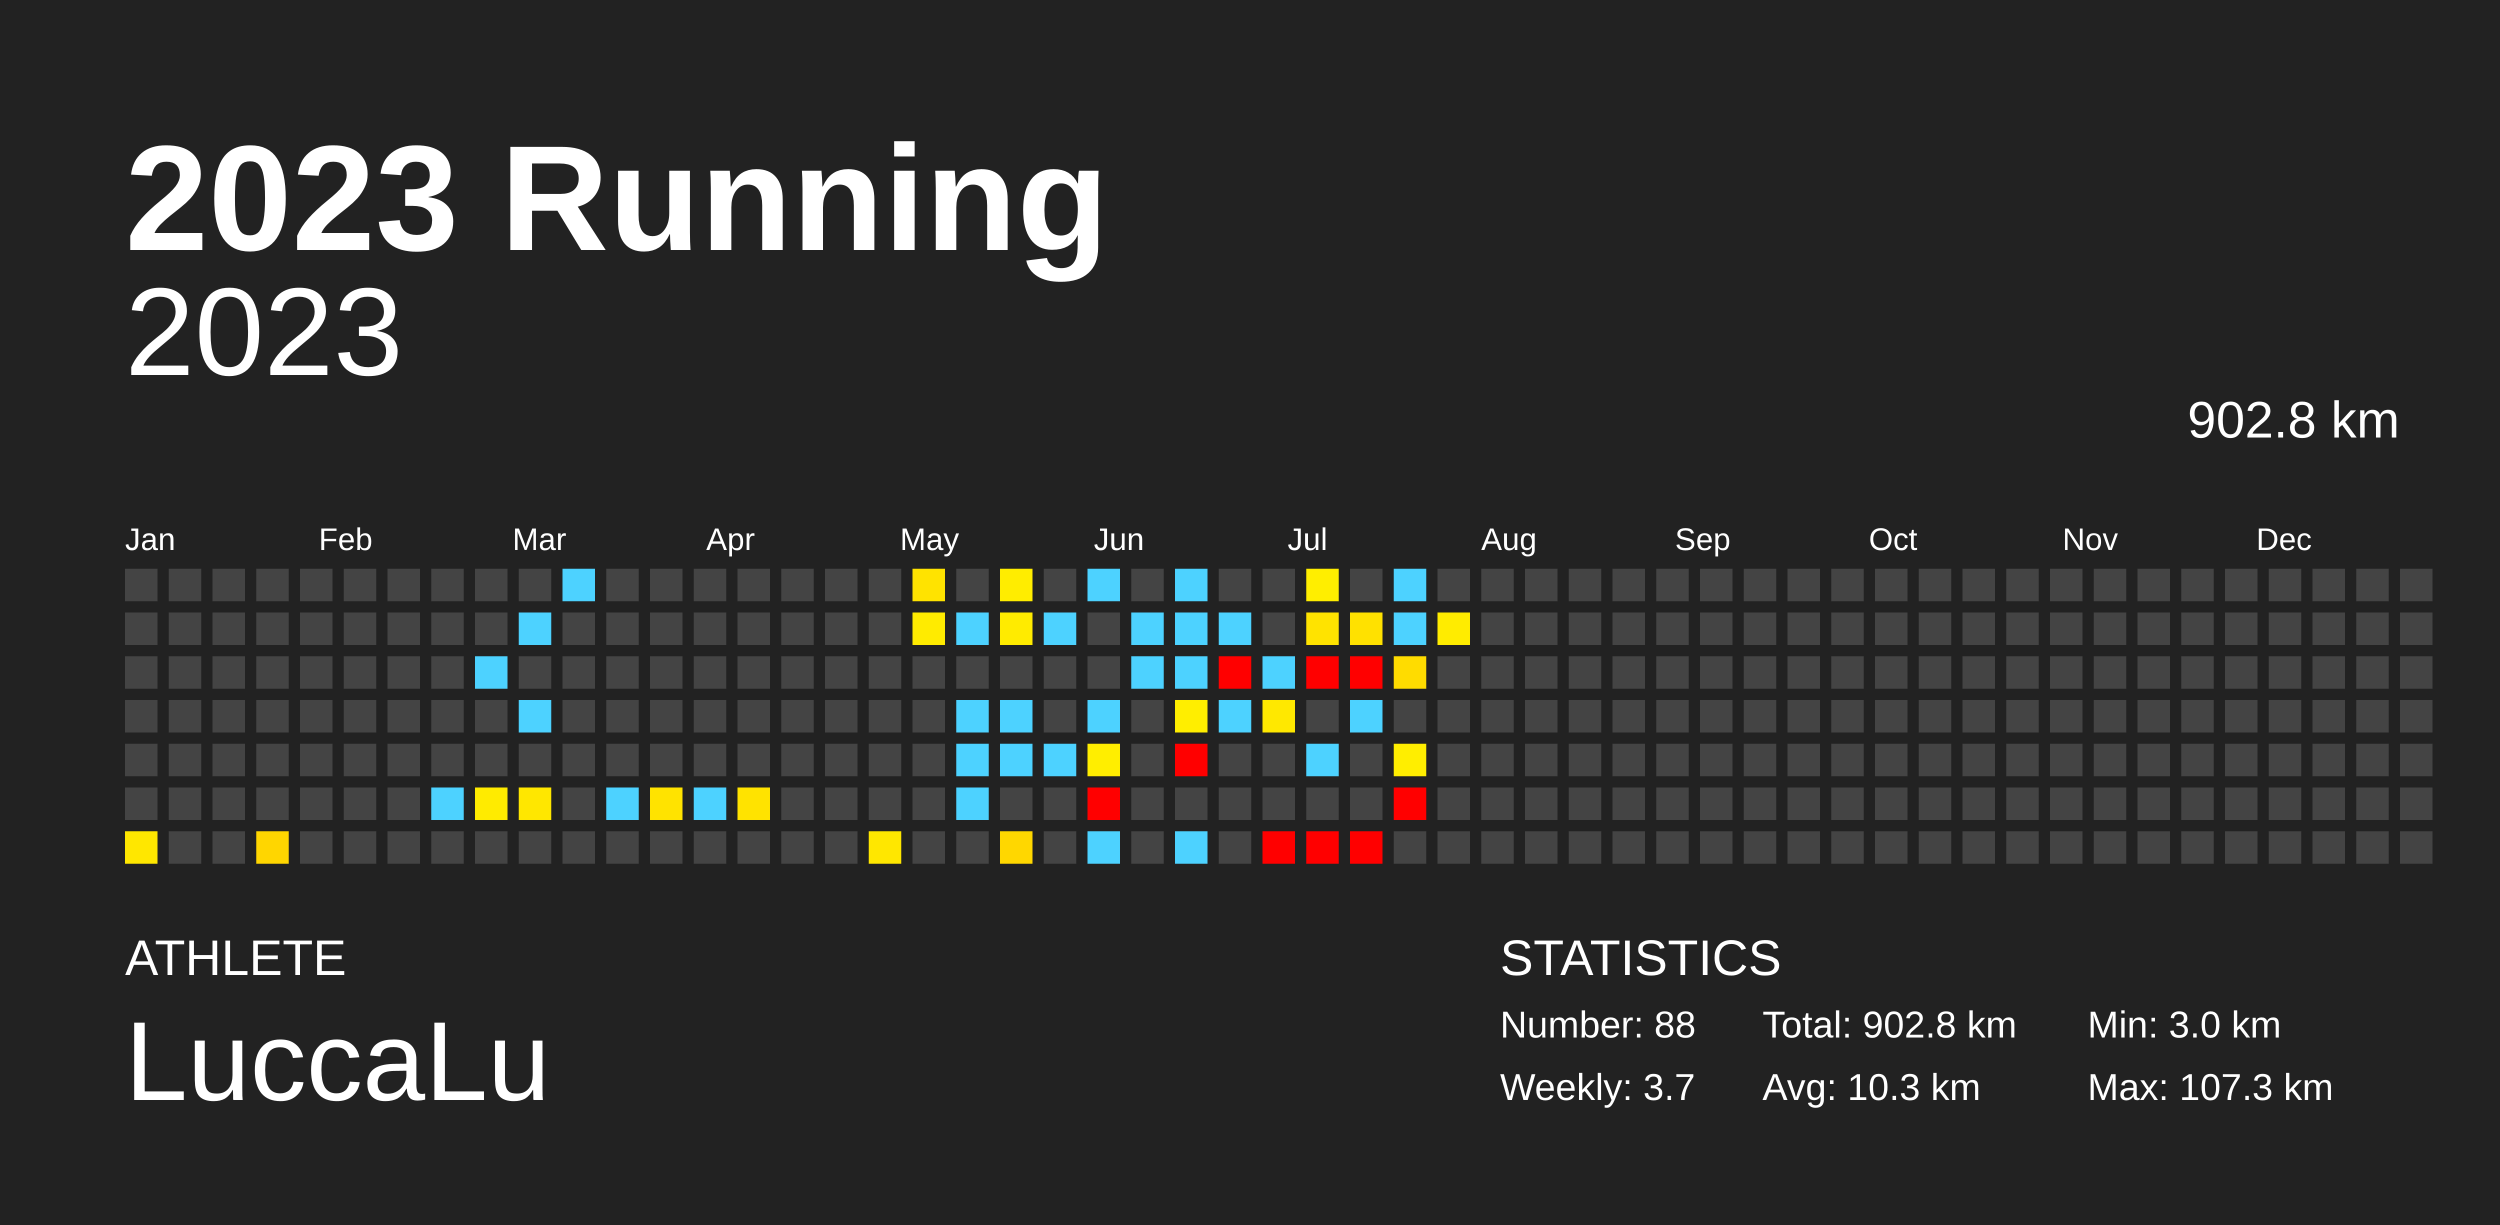
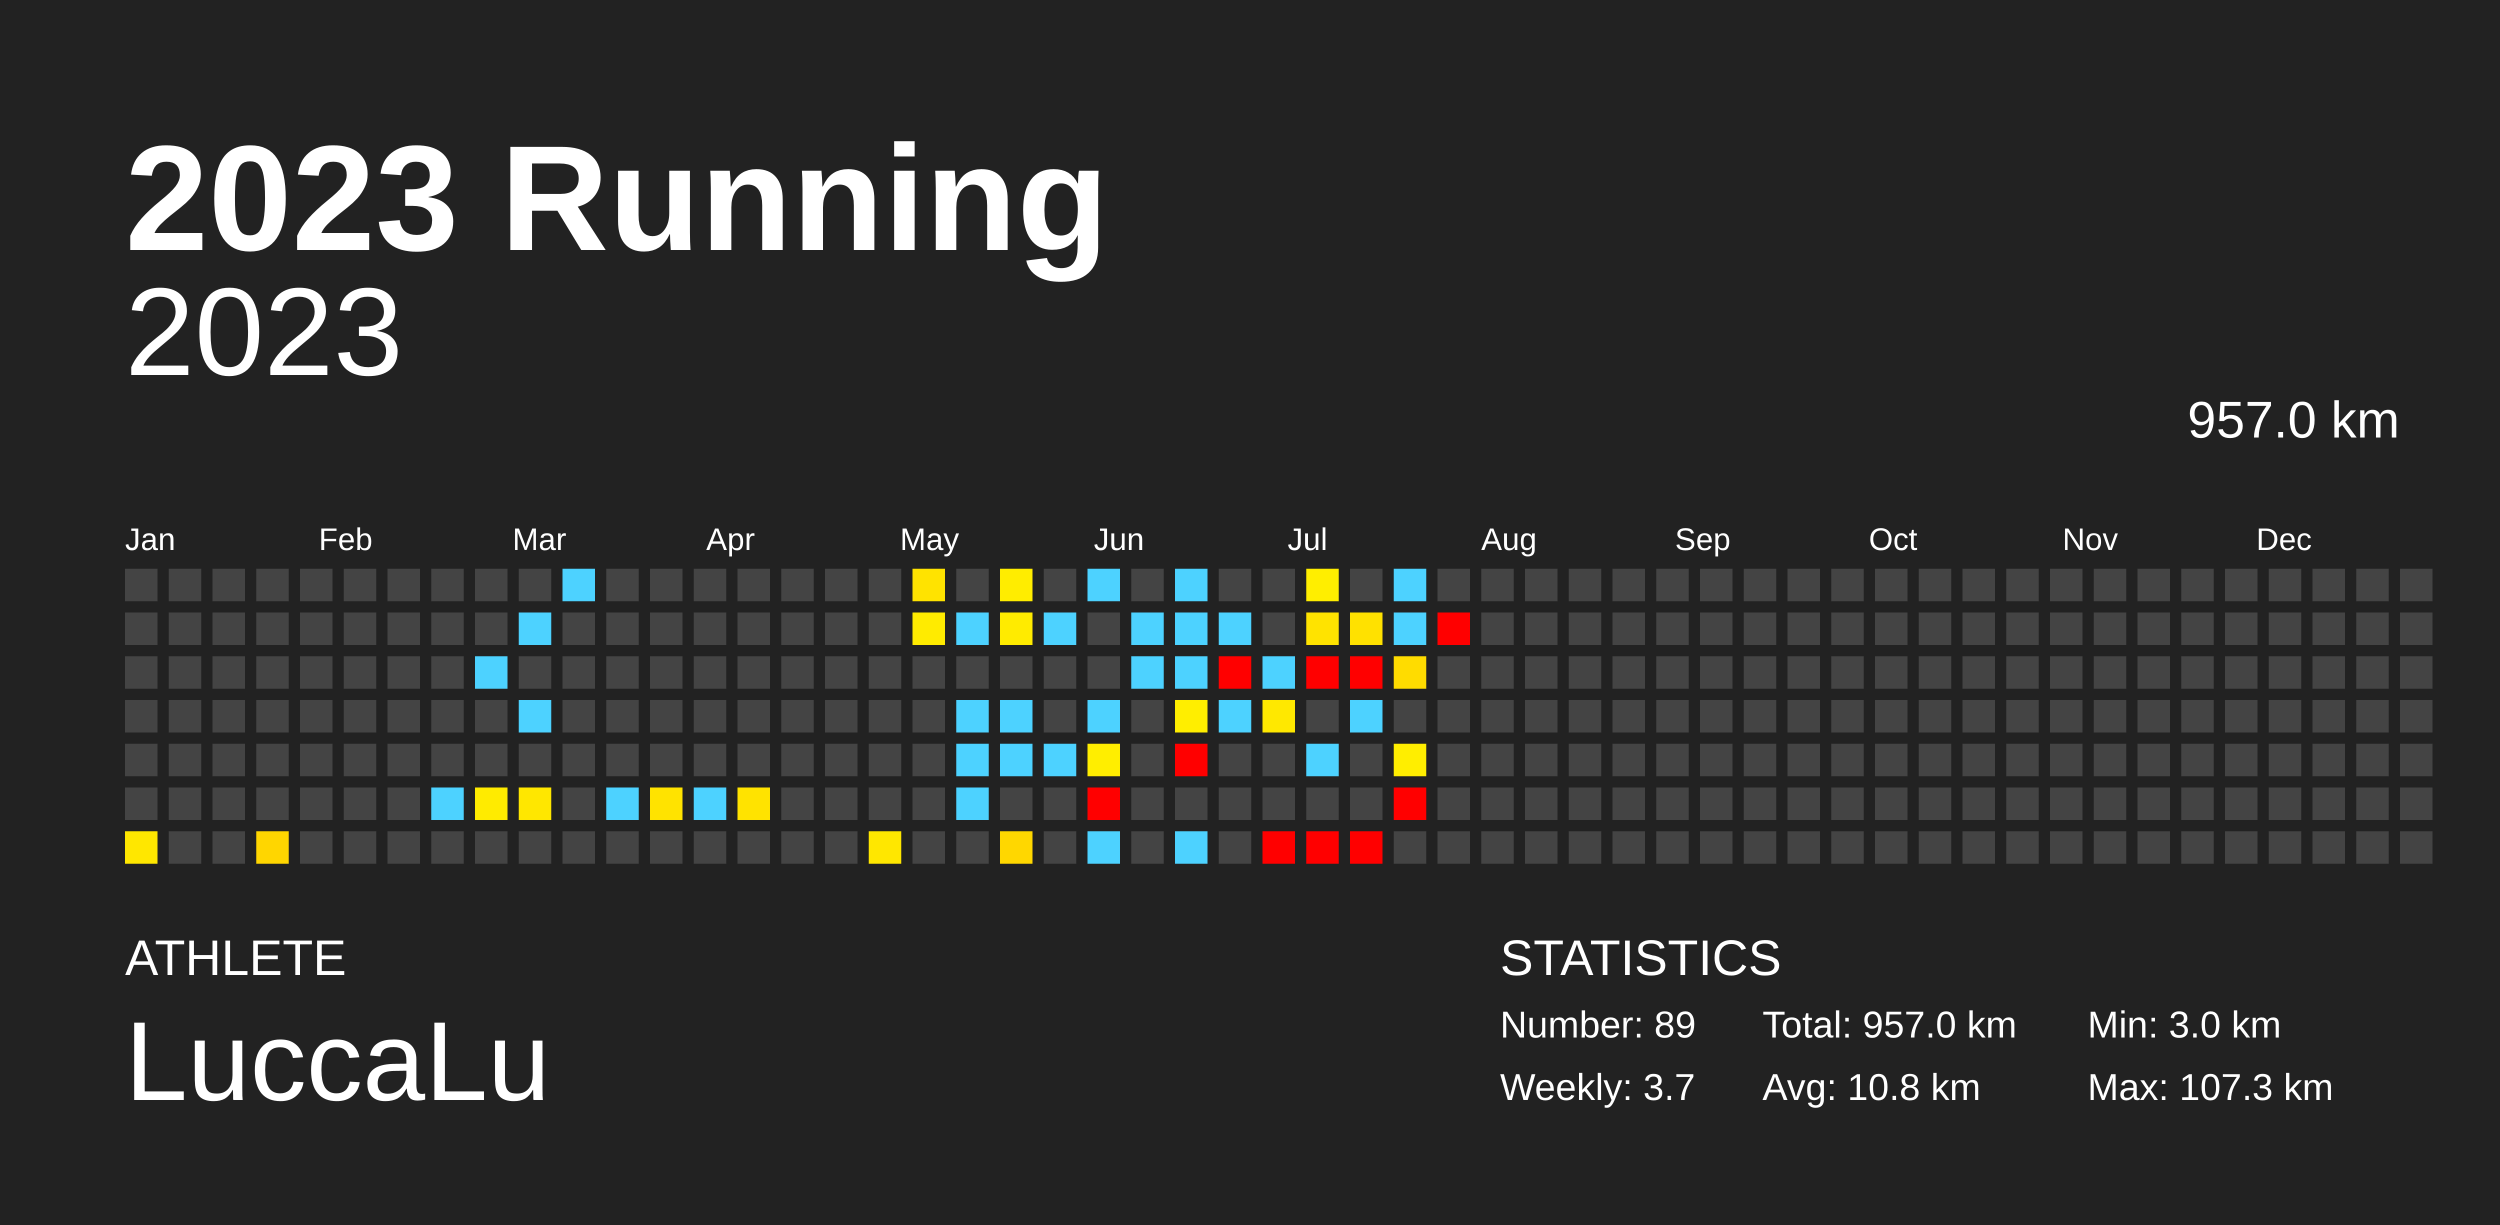
<svg xmlns="http://www.w3.org/2000/svg" baseProfile="full" height="98mm" version="1.1" viewBox="0,0,200,98" width="200mm">
  <defs />
  <rect fill="#222222" height="98" width="200" x="0" y="0" />
  <text fill="#FFFFFF" style="font-size:12px; font-family:Arial; font-weight:bold;" x="10" y="20">2023 Running</text>
  <text fill="#FFFFFF" style="font-size:4px; font-family:Arial" x="10" y="78">ATHLETE</text>
  <text fill="#FFFFFF" style="font-size:9px; font-family:Arial" x="10" y="88">LuccaLu</text>
  <text fill="#FFFFFF" style="font-size:4px; font-family:Arial" x="120" y="78">STATISTICS</text>
-   <text fill="#FFFFFF" style="font-size:3px; font-family:Arial" x="120" y="83">Number: 88</text>
+   <text fill="#FFFFFF" style="font-size:3px; font-family:Arial" x="120" y="83">Number: 89</text>
  <text fill="#FFFFFF" style="font-size:3px; font-family:Arial" x="120" y="88">Weekly: 3.7</text>
-   <text fill="#FFFFFF" style="font-size:3px; font-family:Arial" x="141" y="83">Total: 902.8 km</text>
-   <text fill="#FFFFFF" style="font-size:3px; font-family:Arial" x="141" y="88">Avg: 10.3 km</text>
+   <text fill="#FFFFFF" style="font-size:3px; font-family:Arial" x="141" y="83">Total: 957.0 km</text>
+   <text fill="#FFFFFF" style="font-size:3px; font-family:Arial" x="141" y="88">Avg: 10.8 km</text>
  <text fill="#FFFFFF" style="font-size:3px; font-family:Arial" x="167" y="83">Min: 3.0 km</text>
  <text fill="#FFFFFF" style="font-size:3px; font-family:Arial" x="167" y="88">Max: 107.3 km</text>
  <text alignment-baseline="hanging" fill="#FFFFFF" style="font-size:10.0px; font-family:Arial;" x="10" y="30">2023</text>
-   <text alignment-baseline="hanging" fill="#FFFFFF" style="font-size:4.125px; font-family:Arial;" x="175" y="35">902.8 km</text>
+   <text alignment-baseline="hanging" fill="#FFFFFF" style="font-size:4.125px; font-family:Arial;" x="175" y="35">957.0 km</text>
  <text fill="#FFFFFF" style="font-size:2.5px; font-family:Arial" x="10.0" y="44">Jan</text>
  <text fill="#FFFFFF" style="font-size:2.5px; font-family:Arial" x="25.5" y="44">Feb</text>
  <text fill="#FFFFFF" style="font-size:2.5px; font-family:Arial" x="41.0" y="44">Mar</text>
  <text fill="#FFFFFF" style="font-size:2.5px; font-family:Arial" x="56.5" y="44">Apr</text>
  <text fill="#FFFFFF" style="font-size:2.5px; font-family:Arial" x="72.0" y="44">May</text>
  <text fill="#FFFFFF" style="font-size:2.5px; font-family:Arial" x="87.5" y="44">Jun</text>
  <text fill="#FFFFFF" style="font-size:2.5px; font-family:Arial" x="103.0" y="44">Jul</text>
  <text fill="#FFFFFF" style="font-size:2.5px; font-family:Arial" x="118.5" y="44">Aug</text>
  <text fill="#FFFFFF" style="font-size:2.5px; font-family:Arial" x="134.0" y="44">Sep</text>
  <text fill="#FFFFFF" style="font-size:2.5px; font-family:Arial" x="149.5" y="44">Oct</text>
  <text fill="#FFFFFF" style="font-size:2.5px; font-family:Arial" x="165.0" y="44">Nov</text>
  <text fill="#FFFFFF" style="font-size:2.5px; font-family:Arial" x="180.5" y="44">Dec</text>
  <rect fill="#444444" height="2.6" width="2.6" x="10.0" y="45.5" />
  <rect fill="#444444" height="2.6" width="2.6" x="10.0" y="49.0" />
  <rect fill="#444444" height="2.6" width="2.6" x="10.0" y="52.5" />
  <rect fill="#444444" height="2.6" width="2.6" x="10.0" y="56.0" />
  <rect fill="#444444" height="2.6" width="2.6" x="10.0" y="59.5" />
  <rect fill="#444444" height="2.6" width="2.6" x="10.0" y="63.0" />
  <rect fill="#ffe700" height="2.6" width="2.6" x="10.0" y="66.5" />
  <rect fill="#444444" height="2.6" width="2.6" x="13.5" y="45.5" />
  <rect fill="#444444" height="2.6" width="2.6" x="13.5" y="49.0" />
  <rect fill="#444444" height="2.6" width="2.6" x="13.5" y="52.5" />
  <rect fill="#444444" height="2.6" width="2.6" x="13.5" y="56.0" />
  <rect fill="#444444" height="2.6" width="2.6" x="13.5" y="59.5" />
  <rect fill="#444444" height="2.6" width="2.6" x="13.5" y="63.0" />
  <rect fill="#444444" height="2.6" width="2.6" x="13.5" y="66.5" />
  <rect fill="#444444" height="2.6" width="2.6" x="17.0" y="45.5" />
  <rect fill="#444444" height="2.6" width="2.6" x="17.0" y="49.0" />
  <rect fill="#444444" height="2.6" width="2.6" x="17.0" y="52.5" />
  <rect fill="#444444" height="2.6" width="2.6" x="17.0" y="56.0" />
  <rect fill="#444444" height="2.6" width="2.6" x="17.0" y="59.5" />
  <rect fill="#444444" height="2.6" width="2.6" x="17.0" y="63.0" />
  <rect fill="#444444" height="2.6" width="2.6" x="17.0" y="66.5" />
  <rect fill="#444444" height="2.6" width="2.6" x="20.5" y="45.5" />
  <rect fill="#444444" height="2.6" width="2.6" x="20.5" y="49.0" />
  <rect fill="#444444" height="2.6" width="2.6" x="20.5" y="52.5" />
  <rect fill="#444444" height="2.6" width="2.6" x="20.5" y="56.0" />
  <rect fill="#444444" height="2.6" width="2.6" x="20.5" y="59.5" />
  <rect fill="#444444" height="2.6" width="2.6" x="20.5" y="63.0" />
  <rect fill="#ffd600" height="2.6" width="2.6" x="20.5" y="66.5" />
  <rect fill="#444444" height="2.6" width="2.6" x="24.0" y="45.5" />
  <rect fill="#444444" height="2.6" width="2.6" x="24.0" y="49.0" />
  <rect fill="#444444" height="2.6" width="2.6" x="24.0" y="52.5" />
  <rect fill="#444444" height="2.6" width="2.6" x="24.0" y="56.0" />
  <rect fill="#444444" height="2.6" width="2.6" x="24.0" y="59.5" />
  <rect fill="#444444" height="2.6" width="2.6" x="24.0" y="63.0" />
  <rect fill="#444444" height="2.6" width="2.6" x="24.0" y="66.5" />
  <rect fill="#444444" height="2.6" width="2.6" x="27.5" y="45.5" />
  <rect fill="#444444" height="2.6" width="2.6" x="27.5" y="49.0" />
  <rect fill="#444444" height="2.6" width="2.6" x="27.5" y="52.5" />
  <rect fill="#444444" height="2.6" width="2.6" x="27.5" y="56.0" />
  <rect fill="#444444" height="2.6" width="2.6" x="27.5" y="59.5" />
  <rect fill="#444444" height="2.6" width="2.6" x="27.5" y="63.0" />
  <rect fill="#444444" height="2.6" width="2.6" x="27.5" y="66.5" />
  <rect fill="#444444" height="2.6" width="2.6" x="31.0" y="45.5" />
  <rect fill="#444444" height="2.6" width="2.6" x="31.0" y="49.0" />
  <rect fill="#444444" height="2.6" width="2.6" x="31.0" y="52.5" />
  <rect fill="#444444" height="2.6" width="2.6" x="31.0" y="56.0" />
  <rect fill="#444444" height="2.6" width="2.6" x="31.0" y="59.5" />
  <rect fill="#444444" height="2.6" width="2.6" x="31.0" y="63.0" />
  <rect fill="#444444" height="2.6" width="2.6" x="31.0" y="66.5" />
  <rect fill="#444444" height="2.6" width="2.6" x="34.5" y="45.5" />
  <rect fill="#444444" height="2.6" width="2.6" x="34.5" y="49.0" />
  <rect fill="#444444" height="2.6" width="2.6" x="34.5" y="52.5" />
  <rect fill="#444444" height="2.6" width="2.6" x="34.5" y="56.0" />
  <rect fill="#444444" height="2.6" width="2.6" x="34.5" y="59.5" />
  <rect fill="#4dd2ff" height="2.6" width="2.6" x="34.5" y="63.0" />
  <rect fill="#444444" height="2.6" width="2.6" x="34.5" y="66.5" />
  <rect fill="#444444" height="2.6" width="2.6" x="38.0" y="45.5" />
  <rect fill="#444444" height="2.6" width="2.6" x="38.0" y="49.0" />
  <rect fill="#4dd2ff" height="2.6" width="2.6" x="38.0" y="52.5" />
  <rect fill="#444444" height="2.6" width="2.6" x="38.0" y="56.0" />
  <rect fill="#444444" height="2.6" width="2.6" x="38.0" y="59.5" />
  <rect fill="#ffeb00" height="2.6" width="2.6" x="38.0" y="63.0" />
  <rect fill="#444444" height="2.6" width="2.6" x="38.0" y="66.5" />
  <rect fill="#444444" height="2.6" width="2.6" x="41.5" y="45.5" />
  <rect fill="#4dd2ff" height="2.6" width="2.6" x="41.5" y="49.0" />
  <rect fill="#444444" height="2.6" width="2.6" x="41.5" y="52.5" />
  <rect fill="#4dd2ff" height="2.6" width="2.6" x="41.5" y="56.0" />
  <rect fill="#444444" height="2.6" width="2.6" x="41.5" y="59.5" />
  <rect fill="#ffe700" height="2.6" width="2.6" x="41.5" y="63.0" />
  <rect fill="#444444" height="2.6" width="2.6" x="41.5" y="66.5" />
  <rect fill="#4dd2ff" height="2.6" width="2.6" x="45.0" y="45.5" />
  <rect fill="#444444" height="2.6" width="2.6" x="45.0" y="49.0" />
  <rect fill="#444444" height="2.6" width="2.6" x="45.0" y="52.5" />
  <rect fill="#444444" height="2.6" width="2.6" x="45.0" y="56.0" />
  <rect fill="#444444" height="2.6" width="2.6" x="45.0" y="59.5" />
  <rect fill="#444444" height="2.6" width="2.6" x="45.0" y="63.0" />
  <rect fill="#444444" height="2.6" width="2.6" x="45.0" y="66.5" />
  <rect fill="#444444" height="2.6" width="2.6" x="48.5" y="45.5" />
  <rect fill="#444444" height="2.6" width="2.6" x="48.5" y="49.0" />
  <rect fill="#444444" height="2.6" width="2.6" x="48.5" y="52.5" />
  <rect fill="#444444" height="2.6" width="2.6" x="48.5" y="56.0" />
  <rect fill="#444444" height="2.6" width="2.6" x="48.5" y="59.5" />
  <rect fill="#4dd2ff" height="2.6" width="2.6" x="48.5" y="63.0" />
  <rect fill="#444444" height="2.6" width="2.6" x="48.5" y="66.5" />
  <rect fill="#444444" height="2.6" width="2.6" x="52.0" y="45.5" />
  <rect fill="#444444" height="2.6" width="2.6" x="52.0" y="49.0" />
  <rect fill="#444444" height="2.6" width="2.6" x="52.0" y="52.5" />
  <rect fill="#444444" height="2.6" width="2.6" x="52.0" y="56.0" />
  <rect fill="#444444" height="2.6" width="2.6" x="52.0" y="59.5" />
  <rect fill="#ffe300" height="2.6" width="2.6" x="52.0" y="63.0" />
  <rect fill="#444444" height="2.6" width="2.6" x="52.0" y="66.5" />
  <rect fill="#444444" height="2.6" width="2.6" x="55.5" y="45.5" />
  <rect fill="#444444" height="2.6" width="2.6" x="55.5" y="49.0" />
  <rect fill="#444444" height="2.6" width="2.6" x="55.5" y="52.5" />
  <rect fill="#444444" height="2.6" width="2.6" x="55.5" y="56.0" />
  <rect fill="#444444" height="2.6" width="2.6" x="55.5" y="59.5" />
  <rect fill="#4dd2ff" height="2.6" width="2.6" x="55.5" y="63.0" />
  <rect fill="#444444" height="2.6" width="2.6" x="55.5" y="66.5" />
  <rect fill="#444444" height="2.6" width="2.6" x="59.0" y="45.5" />
  <rect fill="#444444" height="2.6" width="2.6" x="59.0" y="49.0" />
  <rect fill="#444444" height="2.6" width="2.6" x="59.0" y="52.5" />
  <rect fill="#444444" height="2.6" width="2.6" x="59.0" y="56.0" />
  <rect fill="#444444" height="2.6" width="2.6" x="59.0" y="59.5" />
  <rect fill="#ffe300" height="2.6" width="2.6" x="59.0" y="63.0" />
  <rect fill="#444444" height="2.6" width="2.6" x="59.0" y="66.5" />
  <rect fill="#444444" height="2.6" width="2.6" x="62.5" y="45.5" />
  <rect fill="#444444" height="2.6" width="2.6" x="62.5" y="49.0" />
  <rect fill="#444444" height="2.6" width="2.6" x="62.5" y="52.5" />
  <rect fill="#444444" height="2.6" width="2.6" x="62.5" y="56.0" />
  <rect fill="#444444" height="2.6" width="2.6" x="62.5" y="59.5" />
  <rect fill="#444444" height="2.6" width="2.6" x="62.5" y="63.0" />
  <rect fill="#444444" height="2.6" width="2.6" x="62.5" y="66.5" />
  <rect fill="#444444" height="2.6" width="2.6" x="66.0" y="45.5" />
  <rect fill="#444444" height="2.6" width="2.6" x="66.0" y="49.0" />
  <rect fill="#444444" height="2.6" width="2.6" x="66.0" y="52.5" />
  <rect fill="#444444" height="2.6" width="2.6" x="66.0" y="56.0" />
  <rect fill="#444444" height="2.6" width="2.6" x="66.0" y="59.5" />
  <rect fill="#444444" height="2.6" width="2.6" x="66.0" y="63.0" />
  <rect fill="#444444" height="2.6" width="2.6" x="66.0" y="66.5" />
  <rect fill="#444444" height="2.6" width="2.6" x="69.5" y="45.5" />
  <rect fill="#444444" height="2.6" width="2.6" x="69.5" y="49.0" />
  <rect fill="#444444" height="2.6" width="2.6" x="69.5" y="52.5" />
  <rect fill="#444444" height="2.6" width="2.6" x="69.5" y="56.0" />
  <rect fill="#444444" height="2.6" width="2.6" x="69.5" y="59.5" />
  <rect fill="#444444" height="2.6" width="2.6" x="69.5" y="63.0" />
  <rect fill="#ffe700" height="2.6" width="2.6" x="69.5" y="66.5" />
  <rect fill="#ffe300" height="2.6" width="2.6" x="73.0" y="45.5" />
  <rect fill="#ffeb00" height="2.6" width="2.6" x="73.0" y="49.0" />
  <rect fill="#444444" height="2.6" width="2.6" x="73.0" y="52.5" />
  <rect fill="#444444" height="2.6" width="2.6" x="73.0" y="56.0" />
  <rect fill="#444444" height="2.6" width="2.6" x="73.0" y="59.5" />
  <rect fill="#444444" height="2.6" width="2.6" x="73.0" y="63.0" />
  <rect fill="#444444" height="2.6" width="2.6" x="73.0" y="66.5" />
  <rect fill="#444444" height="2.6" width="2.6" x="76.5" y="45.5" />
  <rect fill="#4dd2ff" height="2.6" width="2.6" x="76.5" y="49.0" />
  <rect fill="#444444" height="2.6" width="2.6" x="76.5" y="52.5" />
  <rect fill="#4dd2ff" height="2.6" width="2.6" x="76.5" y="56.0" />
  <rect fill="#4dd2ff" height="2.6" width="2.6" x="76.5" y="59.5" />
  <rect fill="#4dd2ff" height="2.6" width="2.6" x="76.5" y="63.0" />
  <rect fill="#444444" height="2.6" width="2.6" x="76.5" y="66.5" />
  <rect fill="#ffed00" height="2.6" width="2.6" x="80.0" y="45.5" />
  <rect fill="#ffeb00" height="2.6" width="2.6" x="80.0" y="49.0" />
  <rect fill="#444444" height="2.6" width="2.6" x="80.0" y="52.5" />
  <rect fill="#4dd2ff" height="2.6" width="2.6" x="80.0" y="56.0" />
  <rect fill="#4dd2ff" height="2.6" width="2.6" x="80.0" y="59.5" />
  <rect fill="#444444" height="2.6" width="2.6" x="80.0" y="63.0" />
  <rect fill="#ffd700" height="2.6" width="2.6" x="80.0" y="66.5" />
  <rect fill="#444444" height="2.6" width="2.6" x="83.5" y="45.5" />
  <rect fill="#4dd2ff" height="2.6" width="2.6" x="83.5" y="49.0" />
  <rect fill="#444444" height="2.6" width="2.6" x="83.5" y="52.5" />
  <rect fill="#444444" height="2.6" width="2.6" x="83.5" y="56.0" />
  <rect fill="#4dd2ff" height="2.6" width="2.6" x="83.5" y="59.5" />
  <rect fill="#444444" height="2.6" width="2.6" x="83.5" y="63.0" />
  <rect fill="#444444" height="2.6" width="2.6" x="83.5" y="66.5" />
  <rect fill="#4dd2ff" height="2.6" width="2.6" x="87.0" y="45.5" />
  <rect fill="#444444" height="2.6" width="2.6" x="87.0" y="49.0" />
  <rect fill="#444444" height="2.6" width="2.6" x="87.0" y="52.5" />
  <rect fill="#4dd2ff" height="2.6" width="2.6" x="87.0" y="56.0" />
  <rect fill="#ffee00" height="2.6" width="2.6" x="87.0" y="59.5" />
  <rect fill="red" height="2.6" width="2.6" x="87.0" y="63.0" />
  <rect fill="#4dd2ff" height="2.6" width="2.6" x="87.0" y="66.5" />
  <rect fill="#444444" height="2.6" width="2.6" x="90.5" y="45.5" />
  <rect fill="#4dd2ff" height="2.6" width="2.6" x="90.5" y="49.0" />
  <rect fill="#4dd2ff" height="2.6" width="2.6" x="90.5" y="52.5" />
  <rect fill="#444444" height="2.6" width="2.6" x="90.5" y="56.0" />
  <rect fill="#444444" height="2.6" width="2.6" x="90.5" y="59.5" />
  <rect fill="#444444" height="2.6" width="2.6" x="90.5" y="63.0" />
  <rect fill="#444444" height="2.6" width="2.6" x="90.5" y="66.5" />
  <rect fill="#4dd2ff" height="2.6" width="2.6" x="94.0" y="45.5" />
  <rect fill="#4dd2ff" height="2.6" width="2.6" x="94.0" y="49.0" />
  <rect fill="#4dd2ff" height="2.6" width="2.6" x="94.0" y="52.5" />
  <rect fill="#ffee00" height="2.6" width="2.6" x="94.0" y="56.0" />
  <rect fill="red" height="2.6" width="2.6" x="94.0" y="59.5" />
  <rect fill="#444444" height="2.6" width="2.6" x="94.0" y="63.0" />
  <rect fill="#4dd2ff" height="2.6" width="2.6" x="94.0" y="66.5" />
  <rect fill="#444444" height="2.6" width="2.6" x="97.5" y="45.5" />
  <rect fill="#4dd2ff" height="2.6" width="2.6" x="97.5" y="49.0" />
  <rect fill="red" height="2.6" width="2.6" x="97.5" y="52.5" />
  <rect fill="#4dd2ff" height="2.6" width="2.6" x="97.5" y="56.0" />
  <rect fill="#444444" height="2.6" width="2.6" x="97.5" y="59.5" />
  <rect fill="#444444" height="2.6" width="2.6" x="97.5" y="63.0" />
  <rect fill="#444444" height="2.6" width="2.6" x="97.5" y="66.5" />
  <rect fill="#444444" height="2.6" width="2.6" x="101.0" y="45.5" />
  <rect fill="#444444" height="2.6" width="2.6" x="101.0" y="49.0" />
  <rect fill="#4dd2ff" height="2.6" width="2.6" x="101.0" y="52.5" />
  <rect fill="#ffe800" height="2.6" width="2.6" x="101.0" y="56.0" />
  <rect fill="#444444" height="2.6" width="2.6" x="101.0" y="59.5" />
  <rect fill="#444444" height="2.6" width="2.6" x="101.0" y="63.0" />
  <rect fill="red" height="2.6" width="2.6" x="101.0" y="66.5" />
  <rect fill="#ffee00" height="2.6" width="2.6" x="104.5" y="45.5" />
  <rect fill="#ffe300" height="2.6" width="2.6" x="104.5" y="49.0" />
  <rect fill="red" height="2.6" width="2.6" x="104.5" y="52.5" />
  <rect fill="#444444" height="2.6" width="2.6" x="104.5" y="56.0" />
  <rect fill="#4dd2ff" height="2.6" width="2.6" x="104.5" y="59.5" />
  <rect fill="#444444" height="2.6" width="2.6" x="104.5" y="63.0" />
  <rect fill="red" height="2.6" width="2.6" x="104.5" y="66.5" />
  <rect fill="#444444" height="2.6" width="2.6" x="108.0" y="45.5" />
  <rect fill="#ffe100" height="2.6" width="2.6" x="108.0" y="49.0" />
  <rect fill="red" height="2.6" width="2.6" x="108.0" y="52.5" />
  <rect fill="#4dd2ff" height="2.6" width="2.6" x="108.0" y="56.0" />
  <rect fill="#444444" height="2.6" width="2.6" x="108.0" y="59.5" />
  <rect fill="#444444" height="2.6" width="2.6" x="108.0" y="63.0" />
  <rect fill="red" height="2.6" width="2.6" x="108.0" y="66.5" />
  <rect fill="#4dd2ff" height="2.6" width="2.6" x="111.5" y="45.5" />
  <rect fill="#4dd2ff" height="2.6" width="2.6" x="111.5" y="49.0" />
  <rect fill="#ffdc00" height="2.6" width="2.6" x="111.5" y="52.5" />
  <rect fill="#444444" height="2.6" width="2.6" x="111.5" y="56.0" />
  <rect fill="#ffee00" height="2.6" width="2.6" x="111.5" y="59.5" />
  <rect fill="red" height="2.6" width="2.6" x="111.5" y="63.0" />
  <rect fill="#444444" height="2.6" width="2.6" x="111.5" y="66.5" />
  <rect fill="#444444" height="2.6" width="2.6" x="115.0" y="45.5" />
-   <rect fill="#ffec00" height="2.6" width="2.6" x="115.0" y="49.0" />
+   <rect fill="red" height="2.6" width="2.6" x="115.0" y="49.0" />
  <rect fill="#444444" height="2.6" width="2.6" x="115.0" y="52.5" />
  <rect fill="#444444" height="2.6" width="2.6" x="115.0" y="56.0" />
  <rect fill="#444444" height="2.6" width="2.6" x="115.0" y="59.5" />
  <rect fill="#444444" height="2.6" width="2.6" x="115.0" y="63.0" />
  <rect fill="#444444" height="2.6" width="2.6" x="115.0" y="66.5" />
  <rect fill="#444444" height="2.6" width="2.6" x="118.5" y="45.5" />
  <rect fill="#444444" height="2.6" width="2.6" x="118.5" y="49.0" />
  <rect fill="#444444" height="2.6" width="2.6" x="118.5" y="52.5" />
  <rect fill="#444444" height="2.6" width="2.6" x="118.5" y="56.0" />
  <rect fill="#444444" height="2.6" width="2.6" x="118.5" y="59.5" />
  <rect fill="#444444" height="2.6" width="2.6" x="118.5" y="63.0" />
  <rect fill="#444444" height="2.6" width="2.6" x="118.5" y="66.5" />
  <rect fill="#444444" height="2.6" width="2.6" x="122.0" y="45.5" />
  <rect fill="#444444" height="2.6" width="2.6" x="122.0" y="49.0" />
  <rect fill="#444444" height="2.6" width="2.6" x="122.0" y="52.5" />
  <rect fill="#444444" height="2.6" width="2.6" x="122.0" y="56.0" />
  <rect fill="#444444" height="2.6" width="2.6" x="122.0" y="59.5" />
  <rect fill="#444444" height="2.6" width="2.6" x="122.0" y="63.0" />
  <rect fill="#444444" height="2.6" width="2.6" x="122.0" y="66.5" />
  <rect fill="#444444" height="2.6" width="2.6" x="125.5" y="45.5" />
  <rect fill="#444444" height="2.6" width="2.6" x="125.5" y="49.0" />
  <rect fill="#444444" height="2.6" width="2.6" x="125.5" y="52.5" />
  <rect fill="#444444" height="2.6" width="2.6" x="125.5" y="56.0" />
  <rect fill="#444444" height="2.6" width="2.6" x="125.5" y="59.5" />
  <rect fill="#444444" height="2.6" width="2.6" x="125.5" y="63.0" />
  <rect fill="#444444" height="2.6" width="2.6" x="125.5" y="66.5" />
  <rect fill="#444444" height="2.6" width="2.6" x="129.0" y="45.5" />
  <rect fill="#444444" height="2.6" width="2.6" x="129.0" y="49.0" />
  <rect fill="#444444" height="2.6" width="2.6" x="129.0" y="52.5" />
  <rect fill="#444444" height="2.6" width="2.6" x="129.0" y="56.0" />
  <rect fill="#444444" height="2.6" width="2.6" x="129.0" y="59.5" />
  <rect fill="#444444" height="2.6" width="2.6" x="129.0" y="63.0" />
  <rect fill="#444444" height="2.6" width="2.6" x="129.0" y="66.5" />
  <rect fill="#444444" height="2.6" width="2.6" x="132.5" y="45.5" />
  <rect fill="#444444" height="2.6" width="2.6" x="132.5" y="49.0" />
  <rect fill="#444444" height="2.6" width="2.6" x="132.5" y="52.5" />
  <rect fill="#444444" height="2.6" width="2.6" x="132.5" y="56.0" />
  <rect fill="#444444" height="2.6" width="2.6" x="132.5" y="59.5" />
  <rect fill="#444444" height="2.6" width="2.6" x="132.5" y="63.0" />
  <rect fill="#444444" height="2.6" width="2.6" x="132.5" y="66.5" />
  <rect fill="#444444" height="2.6" width="2.6" x="136.0" y="45.5" />
  <rect fill="#444444" height="2.6" width="2.6" x="136.0" y="49.0" />
  <rect fill="#444444" height="2.6" width="2.6" x="136.0" y="52.5" />
  <rect fill="#444444" height="2.6" width="2.6" x="136.0" y="56.0" />
  <rect fill="#444444" height="2.6" width="2.6" x="136.0" y="59.5" />
  <rect fill="#444444" height="2.6" width="2.6" x="136.0" y="63.0" />
  <rect fill="#444444" height="2.6" width="2.6" x="136.0" y="66.5" />
  <rect fill="#444444" height="2.6" width="2.6" x="139.5" y="45.5" />
  <rect fill="#444444" height="2.6" width="2.6" x="139.5" y="49.0" />
  <rect fill="#444444" height="2.6" width="2.6" x="139.5" y="52.5" />
  <rect fill="#444444" height="2.6" width="2.6" x="139.5" y="56.0" />
  <rect fill="#444444" height="2.6" width="2.6" x="139.5" y="59.5" />
  <rect fill="#444444" height="2.6" width="2.6" x="139.5" y="63.0" />
  <rect fill="#444444" height="2.6" width="2.6" x="139.5" y="66.5" />
  <rect fill="#444444" height="2.6" width="2.6" x="143.0" y="45.5" />
  <rect fill="#444444" height="2.6" width="2.6" x="143.0" y="49.0" />
  <rect fill="#444444" height="2.6" width="2.6" x="143.0" y="52.5" />
  <rect fill="#444444" height="2.6" width="2.6" x="143.0" y="56.0" />
  <rect fill="#444444" height="2.6" width="2.6" x="143.0" y="59.5" />
  <rect fill="#444444" height="2.6" width="2.6" x="143.0" y="63.0" />
  <rect fill="#444444" height="2.6" width="2.6" x="143.0" y="66.5" />
  <rect fill="#444444" height="2.6" width="2.6" x="146.5" y="45.5" />
  <rect fill="#444444" height="2.6" width="2.6" x="146.5" y="49.0" />
  <rect fill="#444444" height="2.6" width="2.6" x="146.5" y="52.5" />
  <rect fill="#444444" height="2.6" width="2.6" x="146.5" y="56.0" />
  <rect fill="#444444" height="2.6" width="2.6" x="146.5" y="59.5" />
  <rect fill="#444444" height="2.6" width="2.6" x="146.5" y="63.0" />
  <rect fill="#444444" height="2.6" width="2.6" x="146.5" y="66.5" />
  <rect fill="#444444" height="2.6" width="2.6" x="150.0" y="45.5" />
  <rect fill="#444444" height="2.6" width="2.6" x="150.0" y="49.0" />
  <rect fill="#444444" height="2.6" width="2.6" x="150.0" y="52.5" />
  <rect fill="#444444" height="2.6" width="2.6" x="150.0" y="56.0" />
  <rect fill="#444444" height="2.6" width="2.6" x="150.0" y="59.5" />
  <rect fill="#444444" height="2.6" width="2.6" x="150.0" y="63.0" />
  <rect fill="#444444" height="2.6" width="2.6" x="150.0" y="66.5" />
  <rect fill="#444444" height="2.6" width="2.6" x="153.5" y="45.5" />
  <rect fill="#444444" height="2.6" width="2.6" x="153.5" y="49.0" />
  <rect fill="#444444" height="2.6" width="2.6" x="153.5" y="52.5" />
  <rect fill="#444444" height="2.6" width="2.6" x="153.5" y="56.0" />
  <rect fill="#444444" height="2.6" width="2.6" x="153.5" y="59.5" />
  <rect fill="#444444" height="2.6" width="2.6" x="153.5" y="63.0" />
  <rect fill="#444444" height="2.6" width="2.6" x="153.5" y="66.5" />
  <rect fill="#444444" height="2.6" width="2.6" x="157.0" y="45.5" />
  <rect fill="#444444" height="2.6" width="2.6" x="157.0" y="49.0" />
  <rect fill="#444444" height="2.6" width="2.6" x="157.0" y="52.5" />
  <rect fill="#444444" height="2.6" width="2.6" x="157.0" y="56.0" />
  <rect fill="#444444" height="2.6" width="2.6" x="157.0" y="59.5" />
  <rect fill="#444444" height="2.6" width="2.6" x="157.0" y="63.0" />
  <rect fill="#444444" height="2.6" width="2.6" x="157.0" y="66.5" />
  <rect fill="#444444" height="2.6" width="2.6" x="160.5" y="45.5" />
  <rect fill="#444444" height="2.6" width="2.6" x="160.5" y="49.0" />
  <rect fill="#444444" height="2.6" width="2.6" x="160.5" y="52.5" />
  <rect fill="#444444" height="2.6" width="2.6" x="160.5" y="56.0" />
  <rect fill="#444444" height="2.6" width="2.6" x="160.5" y="59.5" />
  <rect fill="#444444" height="2.6" width="2.6" x="160.5" y="63.0" />
  <rect fill="#444444" height="2.6" width="2.6" x="160.5" y="66.5" />
  <rect fill="#444444" height="2.6" width="2.6" x="164.0" y="45.5" />
  <rect fill="#444444" height="2.6" width="2.6" x="164.0" y="49.0" />
  <rect fill="#444444" height="2.6" width="2.6" x="164.0" y="52.5" />
  <rect fill="#444444" height="2.6" width="2.6" x="164.0" y="56.0" />
  <rect fill="#444444" height="2.6" width="2.6" x="164.0" y="59.5" />
  <rect fill="#444444" height="2.6" width="2.6" x="164.0" y="63.0" />
  <rect fill="#444444" height="2.6" width="2.6" x="164.0" y="66.5" />
  <rect fill="#444444" height="2.6" width="2.6" x="167.5" y="45.5" />
  <rect fill="#444444" height="2.6" width="2.6" x="167.5" y="49.0" />
  <rect fill="#444444" height="2.6" width="2.6" x="167.5" y="52.5" />
  <rect fill="#444444" height="2.6" width="2.6" x="167.5" y="56.0" />
  <rect fill="#444444" height="2.6" width="2.6" x="167.5" y="59.5" />
  <rect fill="#444444" height="2.6" width="2.6" x="167.5" y="63.0" />
  <rect fill="#444444" height="2.6" width="2.6" x="167.5" y="66.5" />
  <rect fill="#444444" height="2.6" width="2.6" x="171.0" y="45.5" />
  <rect fill="#444444" height="2.6" width="2.6" x="171.0" y="49.0" />
  <rect fill="#444444" height="2.6" width="2.6" x="171.0" y="52.5" />
  <rect fill="#444444" height="2.6" width="2.6" x="171.0" y="56.0" />
  <rect fill="#444444" height="2.6" width="2.6" x="171.0" y="59.5" />
  <rect fill="#444444" height="2.6" width="2.6" x="171.0" y="63.0" />
  <rect fill="#444444" height="2.6" width="2.6" x="171.0" y="66.5" />
  <rect fill="#444444" height="2.6" width="2.6" x="174.5" y="45.5" />
  <rect fill="#444444" height="2.6" width="2.6" x="174.5" y="49.0" />
  <rect fill="#444444" height="2.6" width="2.6" x="174.5" y="52.5" />
  <rect fill="#444444" height="2.6" width="2.6" x="174.5" y="56.0" />
  <rect fill="#444444" height="2.6" width="2.6" x="174.5" y="59.5" />
  <rect fill="#444444" height="2.6" width="2.6" x="174.5" y="63.0" />
  <rect fill="#444444" height="2.6" width="2.6" x="174.5" y="66.5" />
  <rect fill="#444444" height="2.6" width="2.6" x="178.0" y="45.5" />
  <rect fill="#444444" height="2.6" width="2.6" x="178.0" y="49.0" />
  <rect fill="#444444" height="2.6" width="2.6" x="178.0" y="52.5" />
  <rect fill="#444444" height="2.6" width="2.6" x="178.0" y="56.0" />
  <rect fill="#444444" height="2.6" width="2.6" x="178.0" y="59.5" />
  <rect fill="#444444" height="2.6" width="2.6" x="178.0" y="63.0" />
  <rect fill="#444444" height="2.6" width="2.6" x="178.0" y="66.5" />
  <rect fill="#444444" height="2.6" width="2.6" x="181.5" y="45.5" />
  <rect fill="#444444" height="2.6" width="2.6" x="181.5" y="49.0" />
  <rect fill="#444444" height="2.6" width="2.6" x="181.5" y="52.5" />
  <rect fill="#444444" height="2.6" width="2.6" x="181.5" y="56.0" />
  <rect fill="#444444" height="2.6" width="2.6" x="181.5" y="59.5" />
  <rect fill="#444444" height="2.6" width="2.6" x="181.5" y="63.0" />
  <rect fill="#444444" height="2.6" width="2.6" x="181.5" y="66.5" />
  <rect fill="#444444" height="2.6" width="2.6" x="185.0" y="45.5" />
  <rect fill="#444444" height="2.6" width="2.6" x="185.0" y="49.0" />
  <rect fill="#444444" height="2.6" width="2.6" x="185.0" y="52.5" />
  <rect fill="#444444" height="2.6" width="2.6" x="185.0" y="56.0" />
  <rect fill="#444444" height="2.6" width="2.6" x="185.0" y="59.5" />
  <rect fill="#444444" height="2.6" width="2.6" x="185.0" y="63.0" />
  <rect fill="#444444" height="2.6" width="2.6" x="185.0" y="66.5" />
  <rect fill="#444444" height="2.6" width="2.6" x="188.5" y="45.5" />
  <rect fill="#444444" height="2.6" width="2.6" x="188.5" y="49.0" />
  <rect fill="#444444" height="2.6" width="2.6" x="188.5" y="52.5" />
  <rect fill="#444444" height="2.6" width="2.6" x="188.5" y="56.0" />
  <rect fill="#444444" height="2.6" width="2.6" x="188.5" y="59.5" />
  <rect fill="#444444" height="2.6" width="2.6" x="188.5" y="63.0" />
  <rect fill="#444444" height="2.6" width="2.6" x="188.5" y="66.5" />
  <rect fill="#444444" height="2.6" width="2.6" x="192.0" y="45.5" />
  <rect fill="#444444" height="2.6" width="2.6" x="192.0" y="49.0" />
  <rect fill="#444444" height="2.6" width="2.6" x="192.0" y="52.5" />
  <rect fill="#444444" height="2.6" width="2.6" x="192.0" y="56.0" />
  <rect fill="#444444" height="2.6" width="2.6" x="192.0" y="59.5" />
  <rect fill="#444444" height="2.6" width="2.6" x="192.0" y="63.0" />
  <rect fill="#444444" height="2.6" width="2.6" x="192.0" y="66.5" />
</svg>
